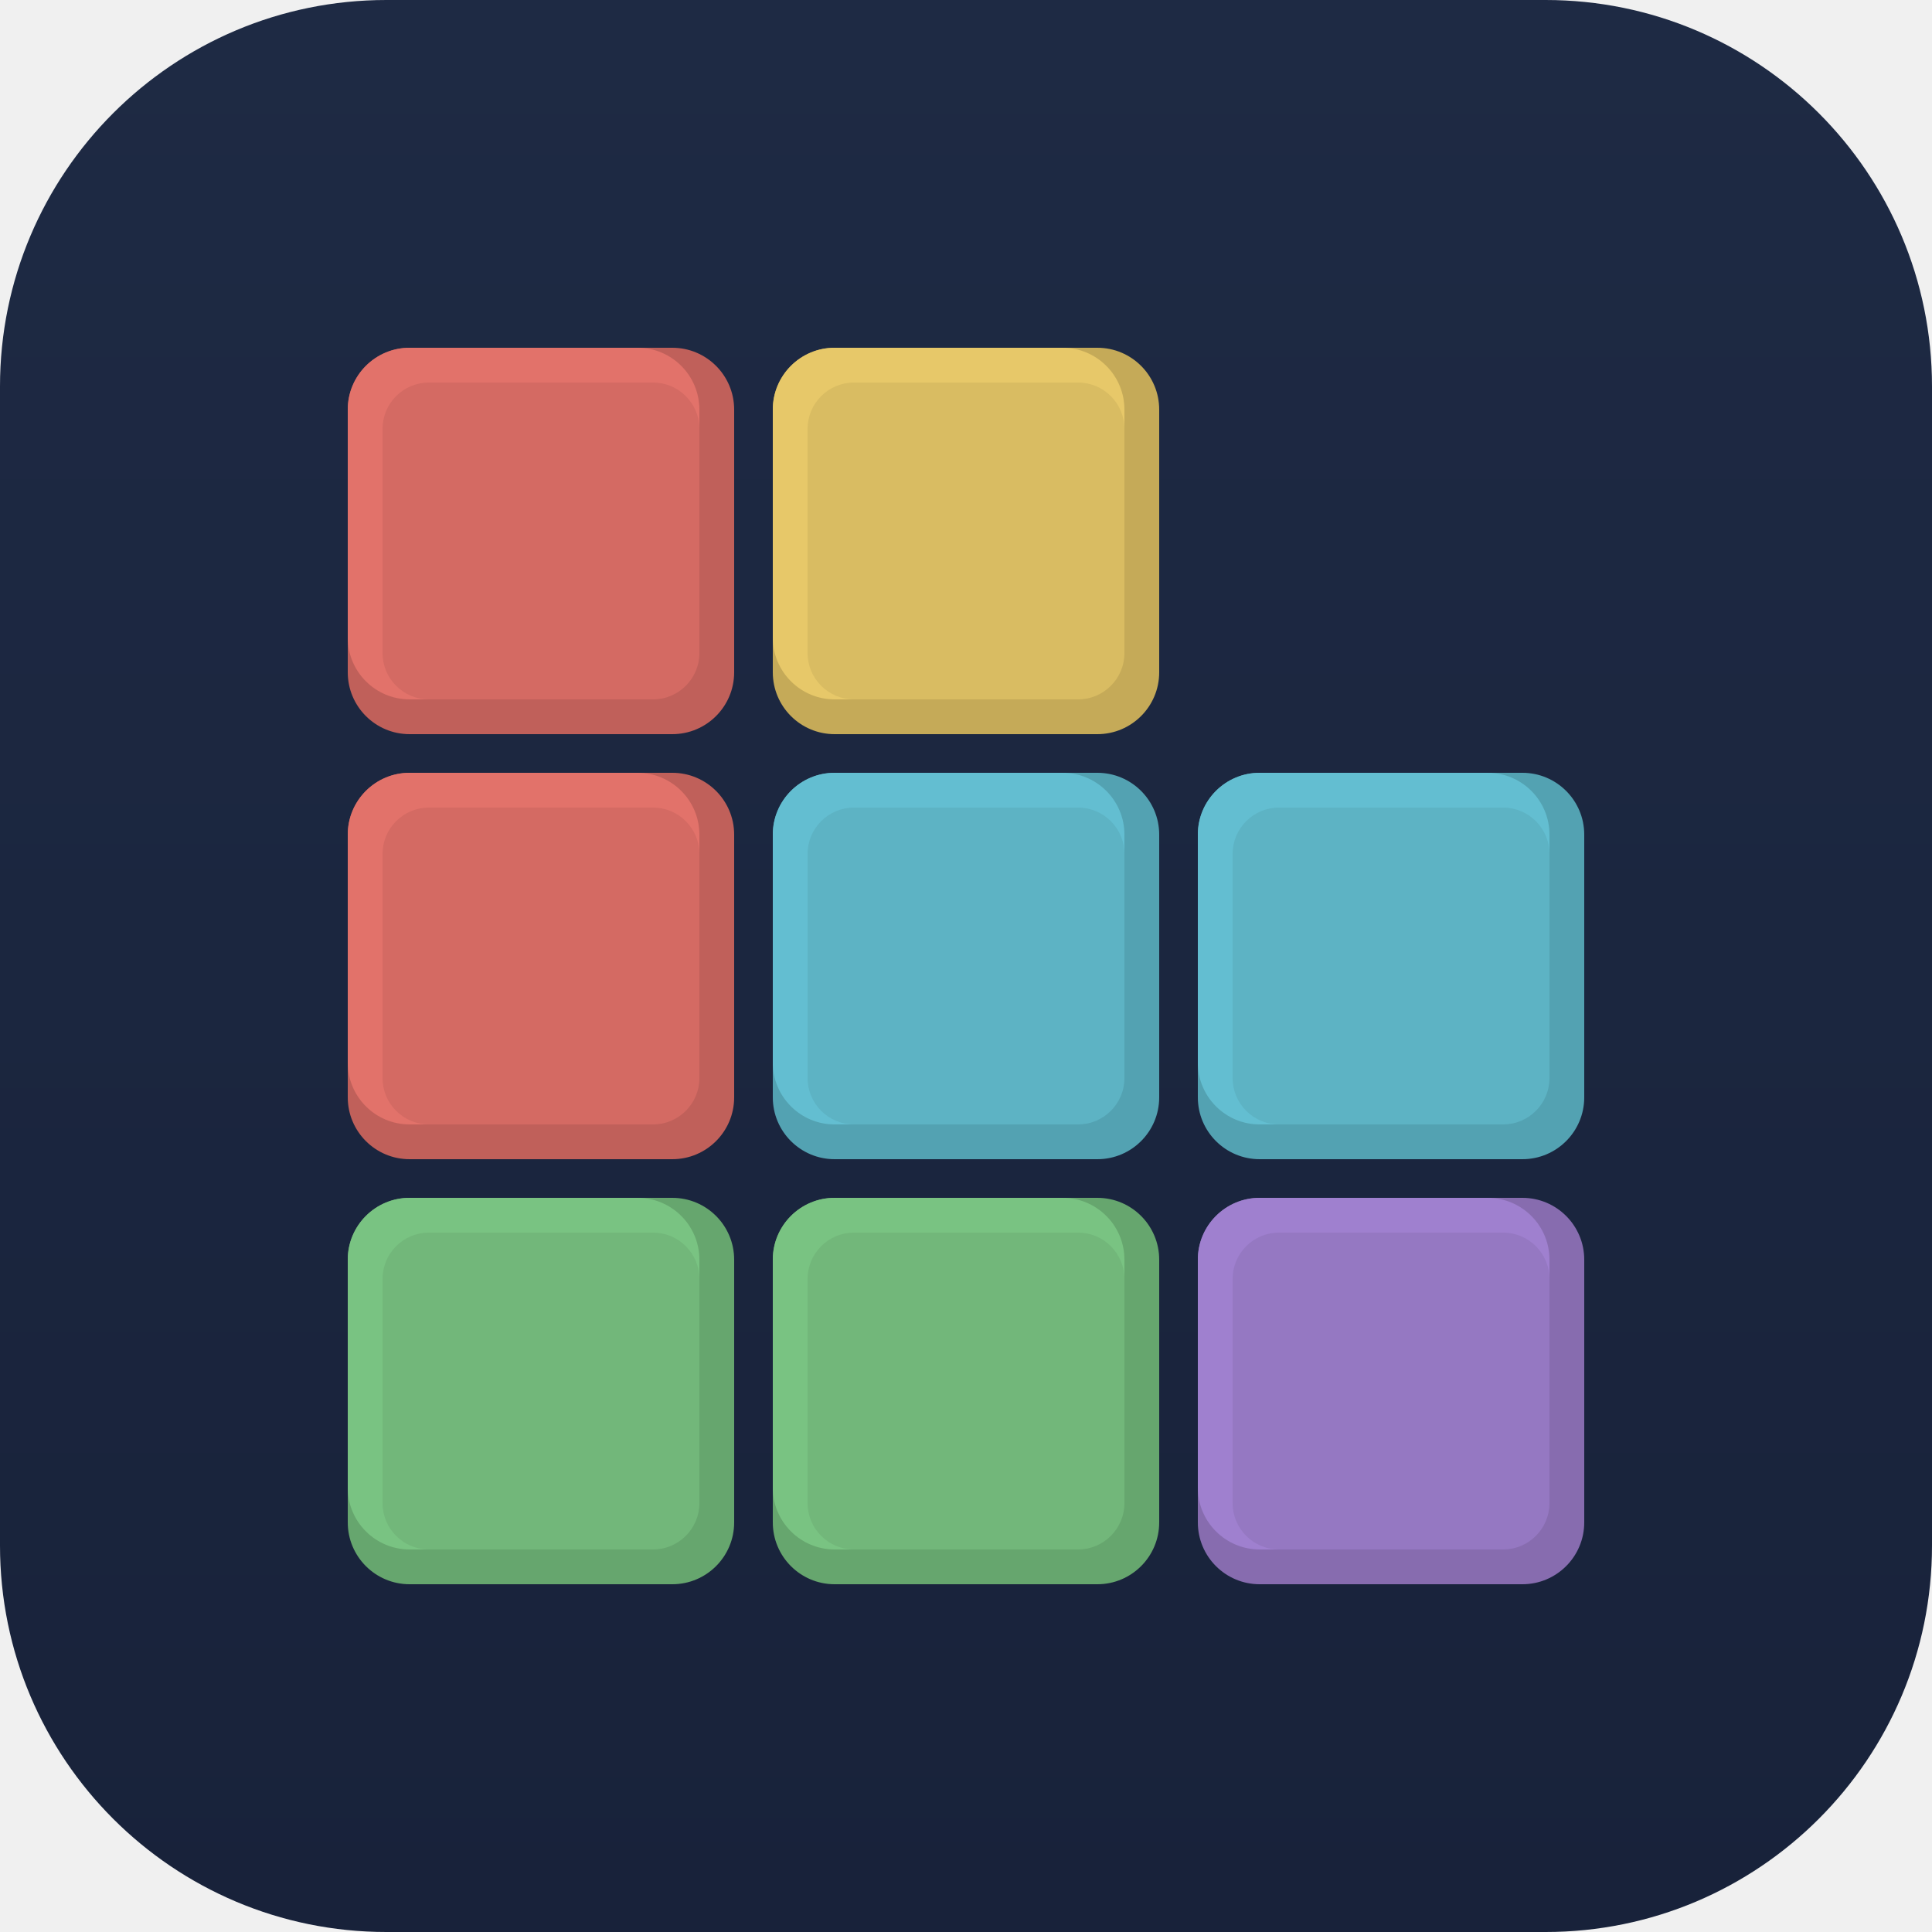
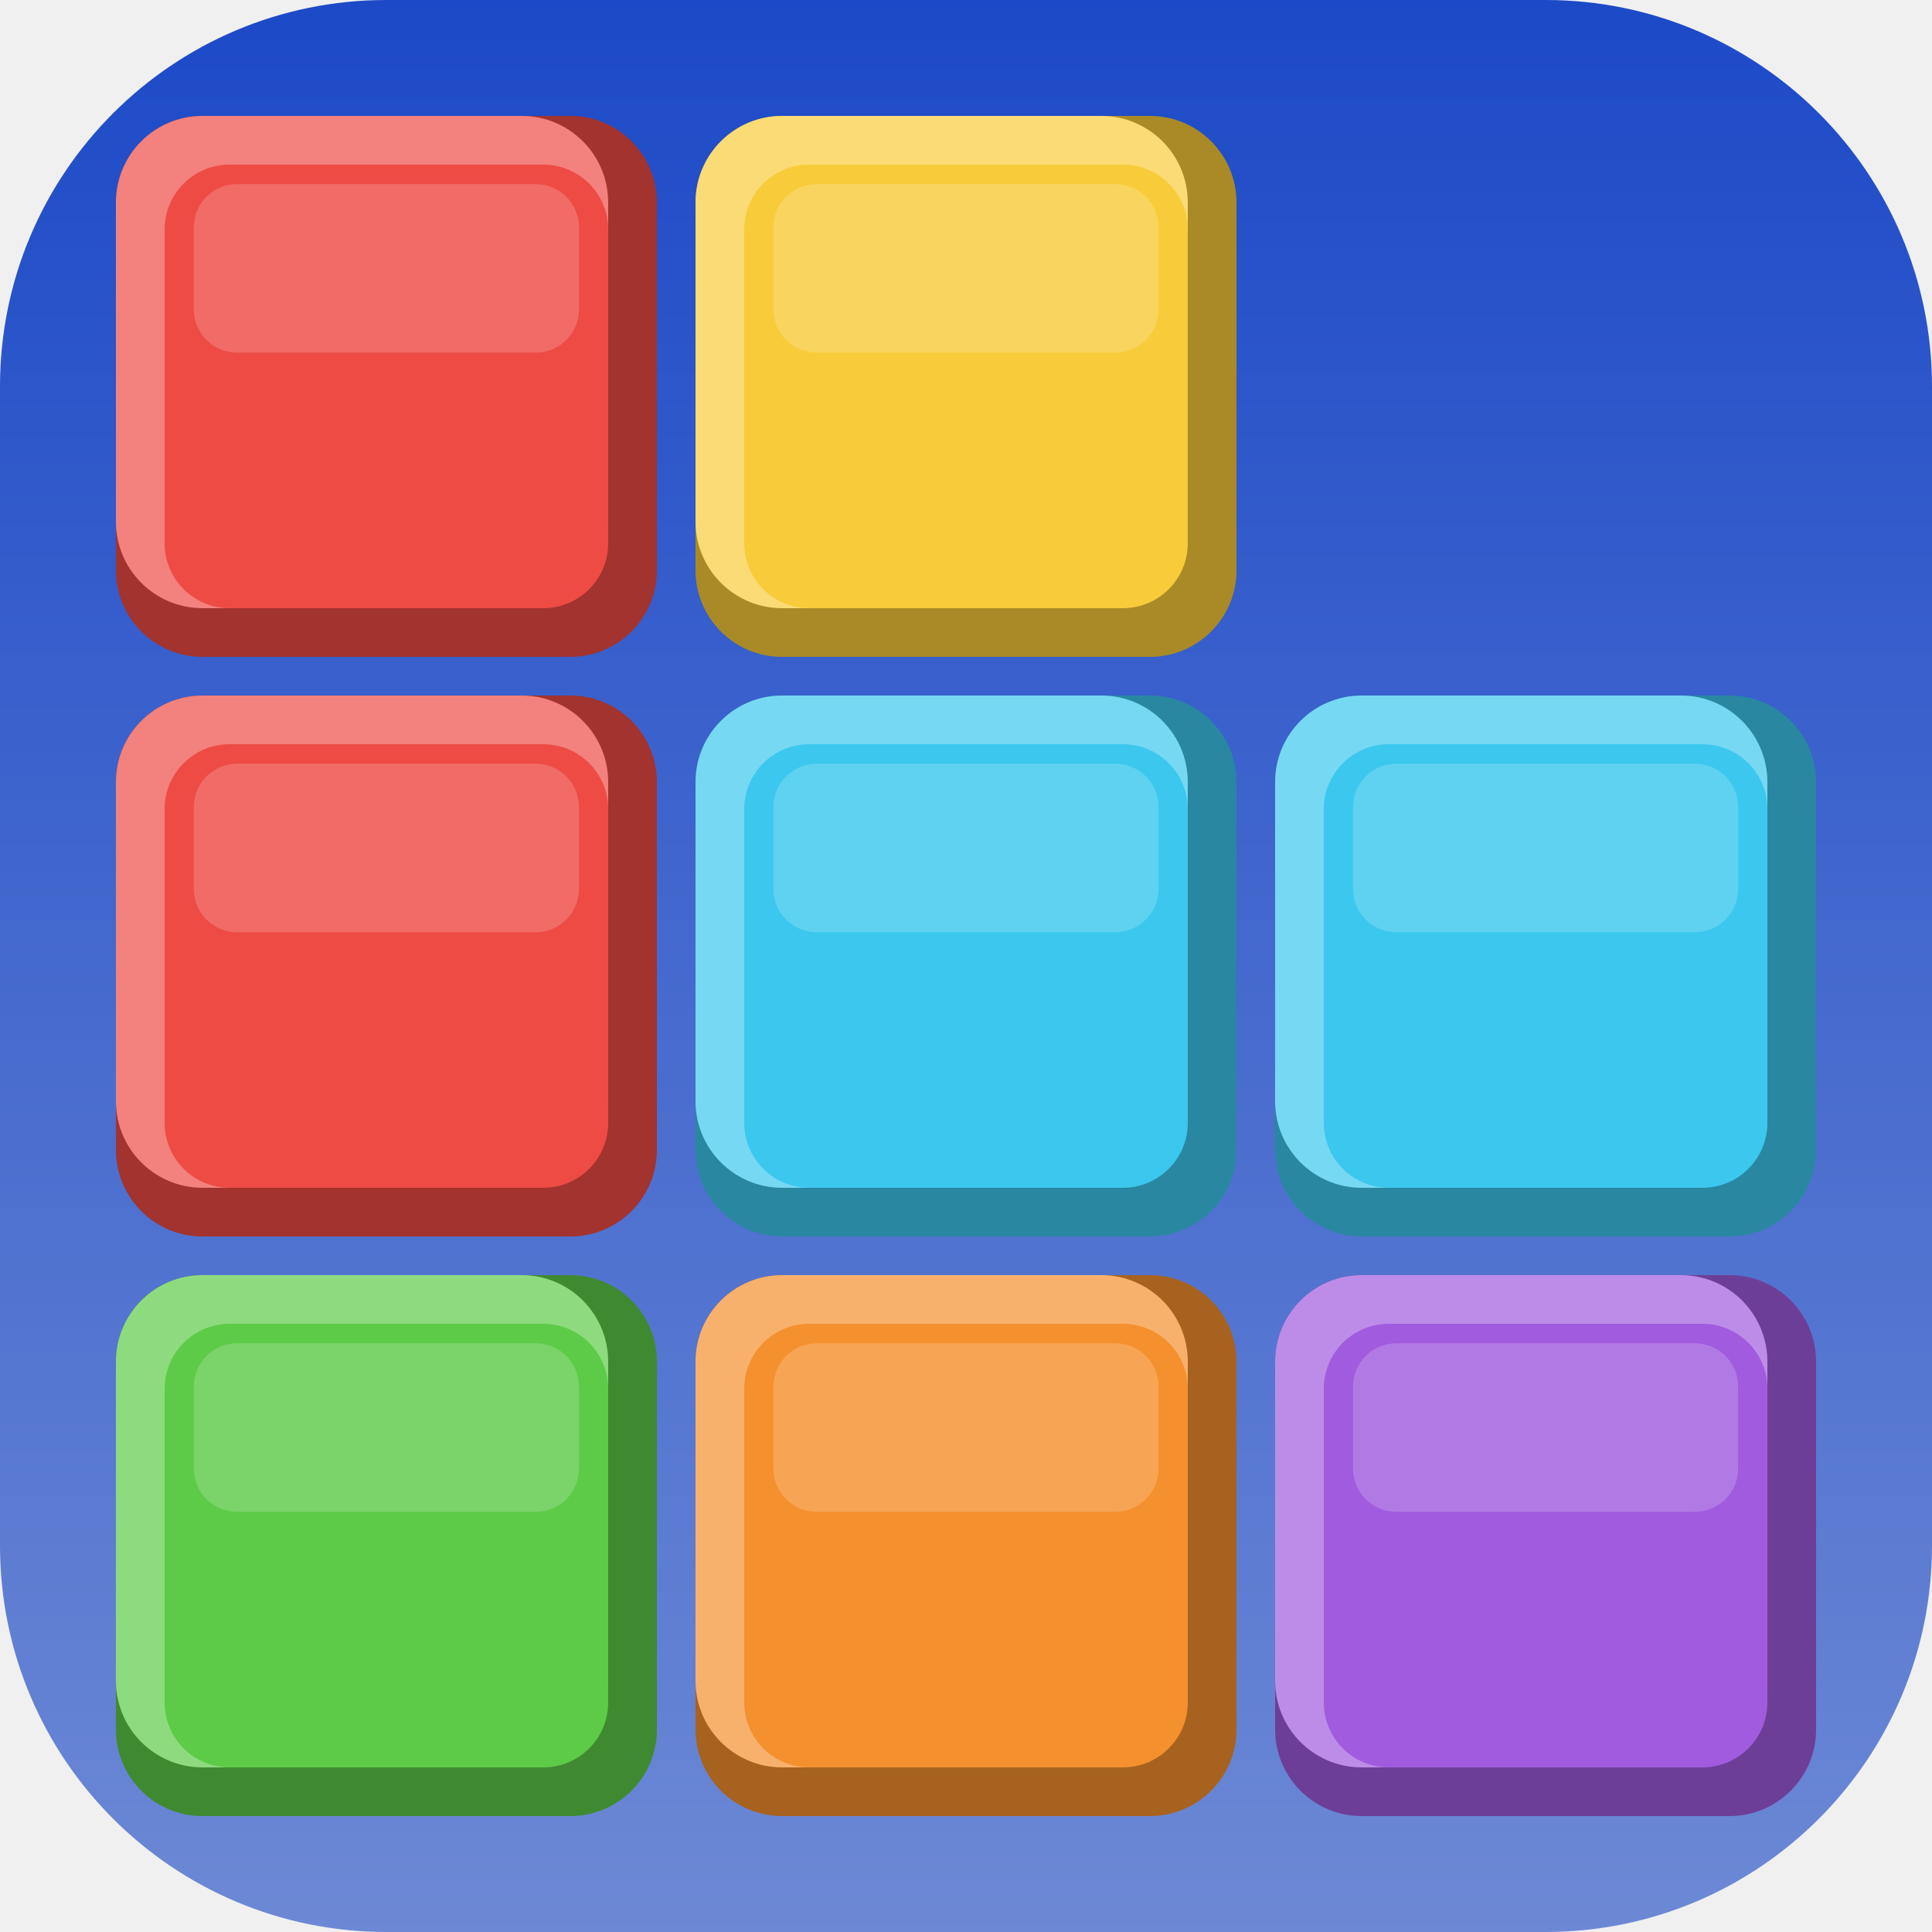
<svg xmlns="http://www.w3.org/2000/svg" width="64" height="64" viewBox="0 0 64 64">
  <defs>
    <linearGradient id="bg" x1="0" y1="0" x2="0" y2="1">
-       <stop offset="0" stop-color="#1E2A44" />
-       <stop offset="1" stop-color="#18223A" />
+       <stop offset="0" stop-color="#1c49c7" />
+       <stop offset="1" stop-color="#6d89d5" />
    </linearGradient>
  </defs>
  <rect width="64" height="64" rx="12.8" fill="url(#bg)" />
-   <rect x="11.52" y="11.52" width="12.8" height="12.8" rx="2.048" fill="#D46A63" style="filter:brightness(0.8)" />
-   <rect x="11.52" y="11.52" width="11.648" height="11.648" rx="2.048" fill="#D46A63" style="filter:brightness(1.15)" />
-   <rect x="12.672" y="12.672" width="10.496" height="10.496" rx="1.536" fill="#D46A63" />
-   <rect x="25.6" y="11.52" width="12.8" height="12.8" rx="2.048" fill="#D9BC62" style="filter:brightness(0.8)" />
-   <rect x="25.6" y="11.52" width="11.648" height="11.648" rx="2.048" fill="#D9BC62" style="filter:brightness(1.15)" />
-   <rect x="26.752" y="12.672" width="10.496" height="10.496" rx="1.536" fill="#D9BC62" />
-   <rect x="11.52" y="25.6" width="12.8" height="12.8" rx="2.048" fill="#D46A63" style="filter:brightness(0.8)" />
-   <rect x="11.52" y="25.6" width="11.648" height="11.648" rx="2.048" fill="#D46A63" style="filter:brightness(1.15)" />
-   <rect x="12.672" y="26.752" width="10.496" height="10.496" rx="1.536" fill="#D46A63" />
-   <rect x="25.6" y="25.6" width="12.8" height="12.8" rx="2.048" fill="#5DB3C4" style="filter:brightness(0.8)" />
-   <rect x="25.6" y="25.6" width="11.648" height="11.648" rx="2.048" fill="#5DB3C4" style="filter:brightness(1.15)" />
-   <rect x="26.752" y="26.752" width="10.496" height="10.496" rx="1.536" fill="#5DB3C4" />
-   <rect x="39.68" y="25.6" width="12.8" height="12.8" rx="2.048" fill="#5DB3C4" style="filter:brightness(0.8)" />
-   <rect x="39.68" y="25.6" width="11.648" height="11.648" rx="2.048" fill="#5DB3C4" style="filter:brightness(1.15)" />
-   <rect x="40.832" y="26.752" width="10.496" height="10.496" rx="1.536" fill="#5DB3C4" />
-   <rect x="11.52" y="39.68" width="12.8" height="12.8" rx="2.048" fill="#72B77A" style="filter:brightness(0.8)" />
-   <rect x="11.52" y="39.68" width="11.648" height="11.648" rx="2.048" fill="#72B77A" style="filter:brightness(1.15)" />
-   <rect x="12.672" y="40.832" width="10.496" height="10.496" rx="1.536" fill="#72B77A" />
-   <rect x="25.6" y="39.68" width="12.8" height="12.8" rx="2.048" fill="#72B77A" style="filter:brightness(0.8)" />
-   <rect x="25.6" y="39.68" width="11.648" height="11.648" rx="2.048" fill="#72B77A" style="filter:brightness(1.15)" />
-   <rect x="26.752" y="40.832" width="10.496" height="10.496" rx="1.536" fill="#72B77A" />
-   <rect x="39.68" y="39.68" width="12.8" height="12.8" rx="2.048" fill="#9578C2" style="filter:brightness(0.8)" />
-   <rect x="39.68" y="39.68" width="11.648" height="11.648" rx="2.048" fill="#9578C2" style="filter:brightness(1.15)" />
-   <rect x="40.832" y="40.832" width="10.496" height="10.496" rx="1.536" fill="#9578C2" />
+   <rect x="3.84" y="3.84" width="17.92" height="17.92" rx="2.867" fill="#a2332f" />
+   <rect x="3.84" y="3.84" width="16.307" height="16.307" rx="2.867" fill="#f3817d" />
+   <rect x="5.453" y="5.453" width="14.694" height="14.694" rx="2.15" fill="#EE4B45" />
+   <rect x="6.42" y="6.098" width="12.759" height="5.584" rx="1.434" fill="#fff" fill-opacity="0.18" />
+   <rect x="23.04" y="3.84" width="17.92" height="17.92" rx="2.867" fill="#a98a27" />
+   <rect x="23.04" y="3.84" width="16.307" height="16.307" rx="2.867" fill="#fadb75" />
+   <rect x="24.653" y="5.453" width="14.694" height="14.694" rx="2.15" fill="#F8CB3A" />
+   <rect x="25.62" y="6.098" width="12.759" height="5.584" rx="1.434" fill="#fff" fill-opacity="0.18" />
+   <rect x="3.84" y="23.04" width="17.92" height="17.92" rx="2.867" fill="#a2332f" />
+   <rect x="3.84" y="23.04" width="16.307" height="16.307" rx="2.867" fill="#f3817d" />
+   <rect x="5.453" y="24.653" width="14.694" height="14.694" rx="2.15" fill="#EE4B45" />
+   <rect x="6.42" y="25.298" width="12.759" height="5.584" rx="1.434" fill="#fff" fill-opacity="0.18" />
+   <rect x="23.04" y="23.04" width="17.92" height="17.92" rx="2.867" fill="#2987a2" />
+   <rect x="23.04" y="23.04" width="16.307" height="16.307" rx="2.867" fill="#77d8f3" />
+   <rect x="24.653" y="24.653" width="14.694" height="14.694" rx="2.15" fill="#3CC7EE" />
+   <rect x="25.62" y="25.298" width="12.759" height="5.584" rx="1.434" fill="#fff" fill-opacity="0.18" />
+   <rect x="42.24" y="23.04" width="17.92" height="17.92" rx="2.867" fill="#2987a2" />
+   <rect x="42.24" y="23.04" width="16.307" height="16.307" rx="2.867" fill="#77d8f3" />
+   <rect x="43.853" y="24.653" width="14.694" height="14.694" rx="2.15" fill="#3CC7EE" />
+   <rect x="44.82" y="25.298" width="12.759" height="5.584" rx="1.434" fill="#fff" fill-opacity="0.18" />
+   <rect x="3.84" y="42.24" width="17.92" height="17.92" rx="2.867" fill="#3f8a31" />
+   <rect x="3.84" y="42.24" width="16.307" height="16.307" rx="2.867" fill="#8edb7f" />
+   <rect x="5.453" y="43.853" width="14.694" height="14.694" rx="2.15" fill="#5DCB48" />
+   <rect x="6.42" y="44.498" width="12.759" height="5.584" rx="1.434" fill="#fff" fill-opacity="0.18" />
+   <rect x="23.04" y="42.24" width="17.92" height="17.92" rx="2.867" fill="#a7621f" />
+   <rect x="23.04" y="42.24" width="16.307" height="16.307" rx="2.867" fill="#f8b16d" />
+   <rect x="24.653" y="43.853" width="14.694" height="14.694" rx="2.15" fill="#F5902E" />
+   <rect x="25.62" y="44.498" width="12.759" height="5.584" rx="1.434" fill="#fff" fill-opacity="0.18" />
+   <rect x="42.24" y="42.24" width="17.92" height="17.92" rx="2.867" fill="#6d3e97" />
+   <rect x="42.24" y="42.24" width="16.307" height="16.307" rx="2.867" fill="#bd8ce8" />
+   <rect x="43.853" y="43.853" width="14.694" height="14.694" rx="2.15" fill="#A05BDE" />
+   <rect x="44.82" y="44.498" width="12.759" height="5.584" rx="1.434" fill="#fff" fill-opacity="0.18" />
</svg>
